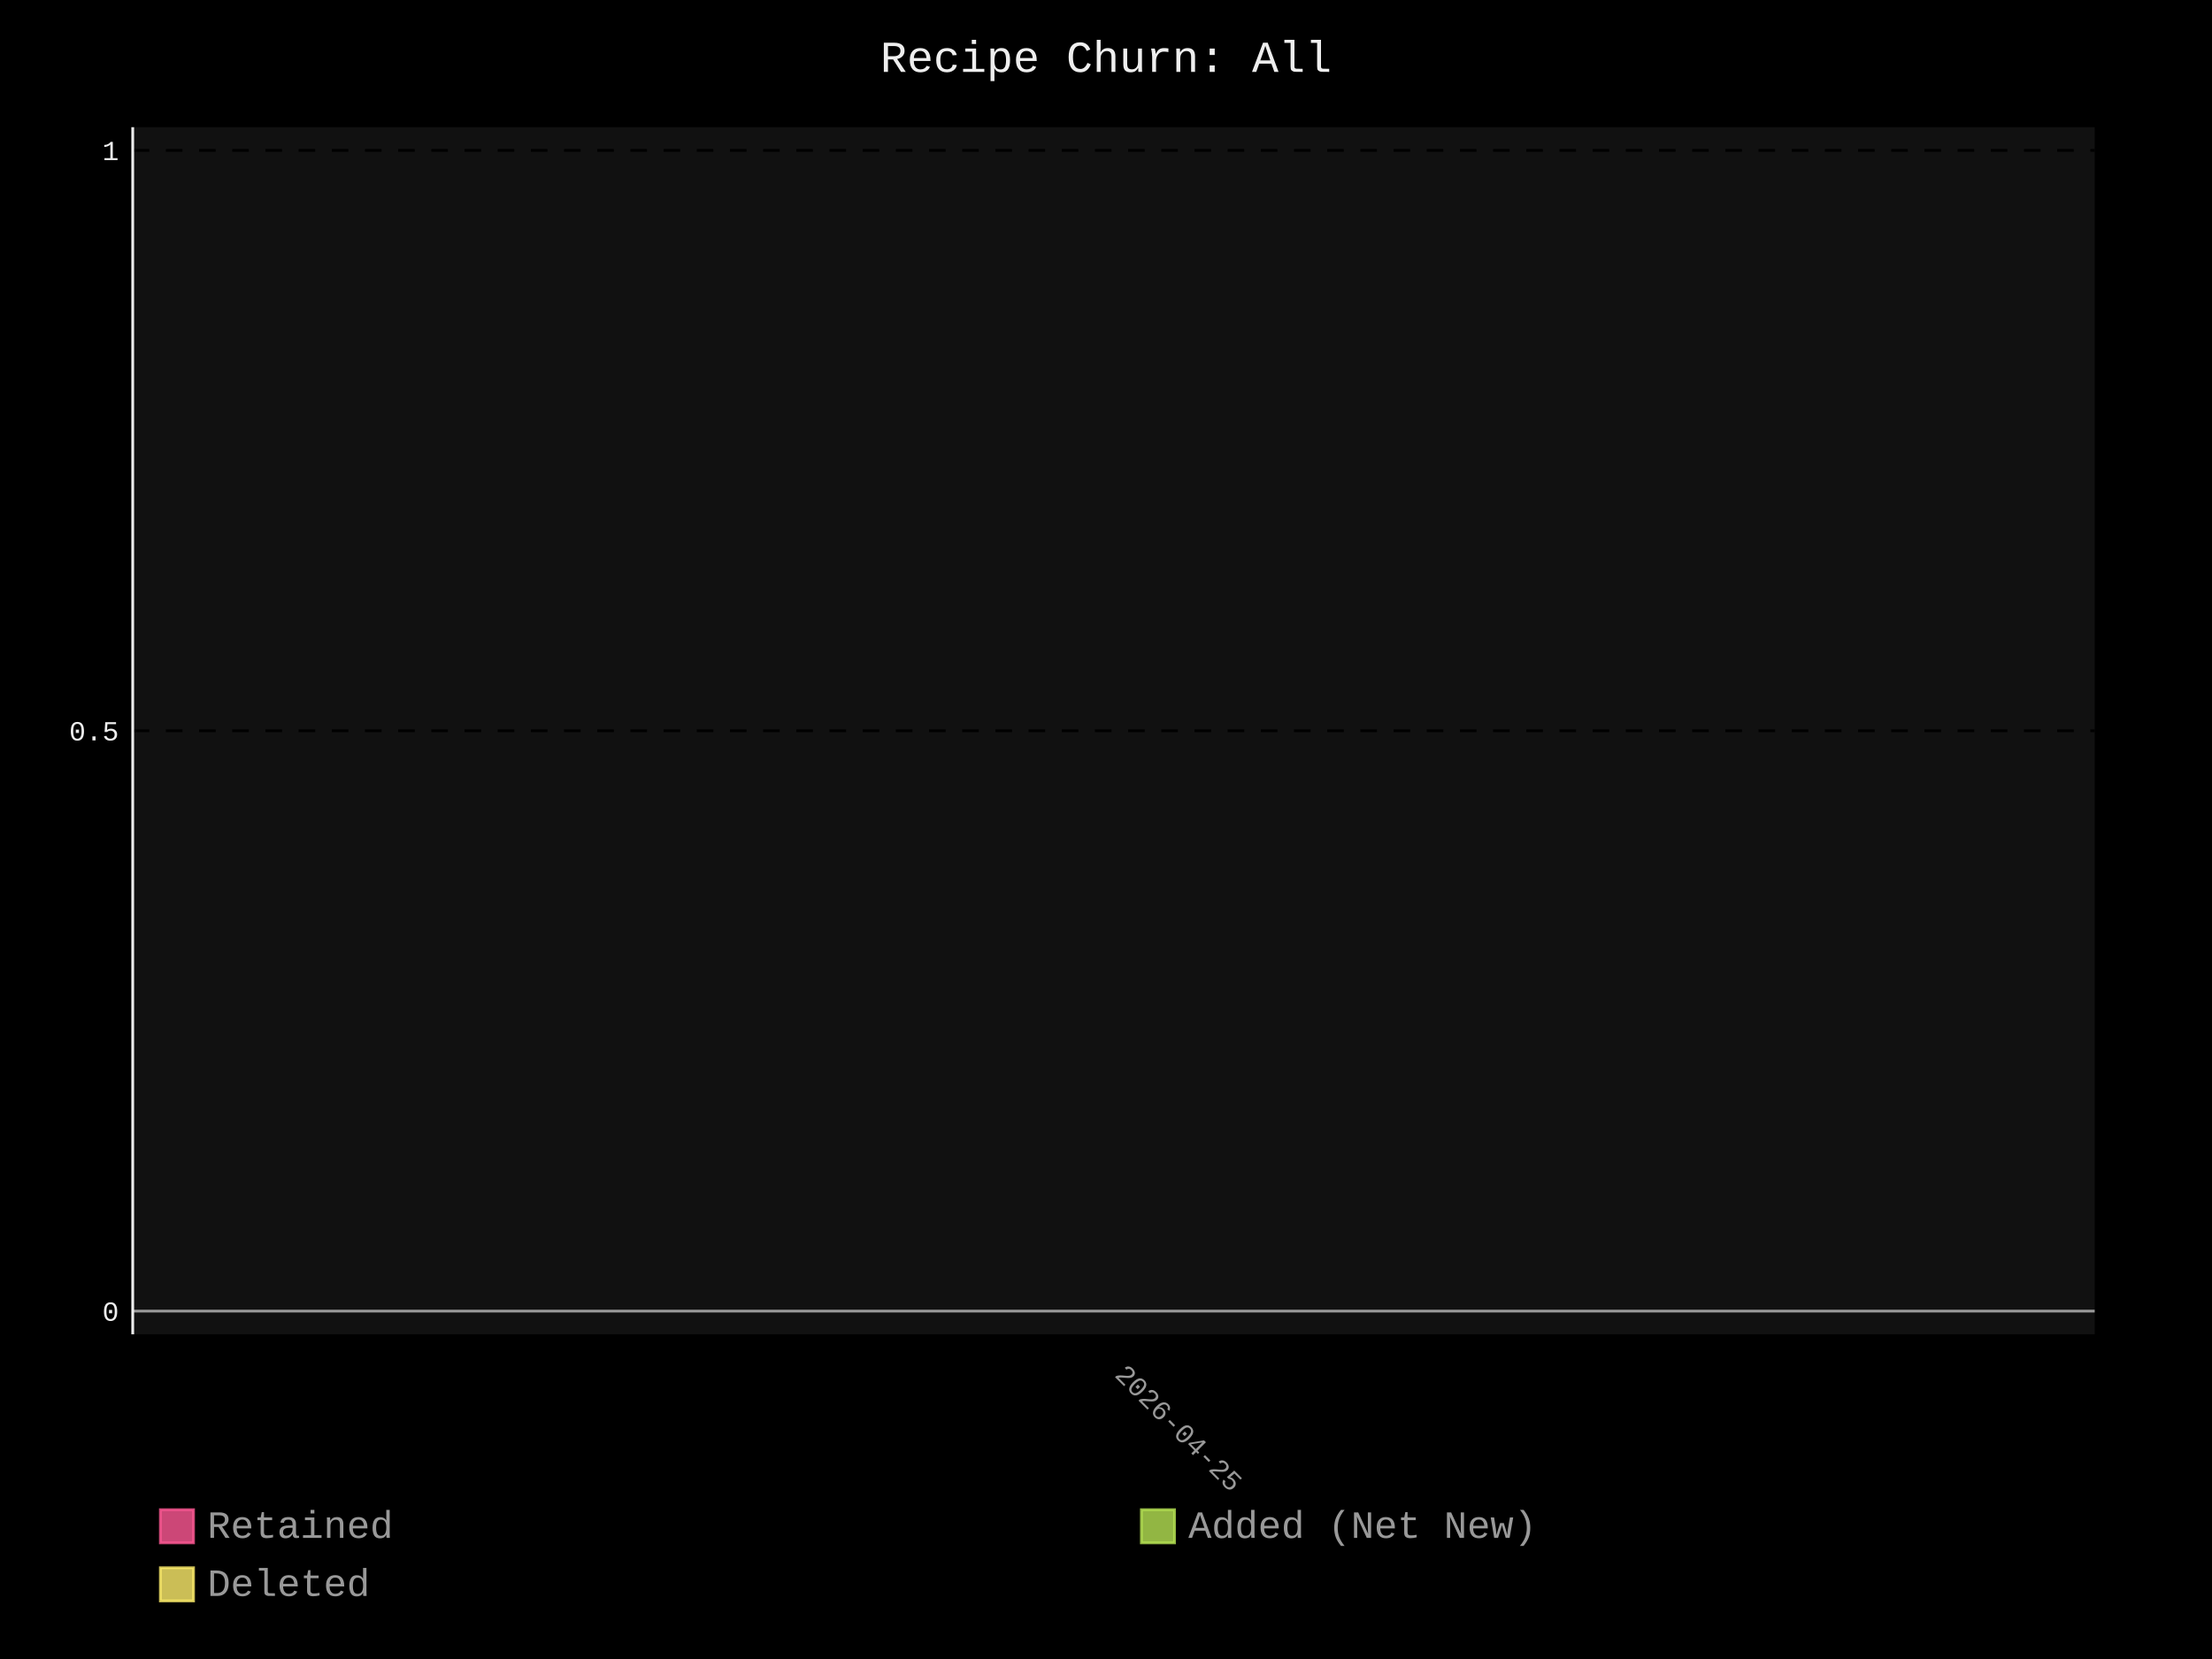
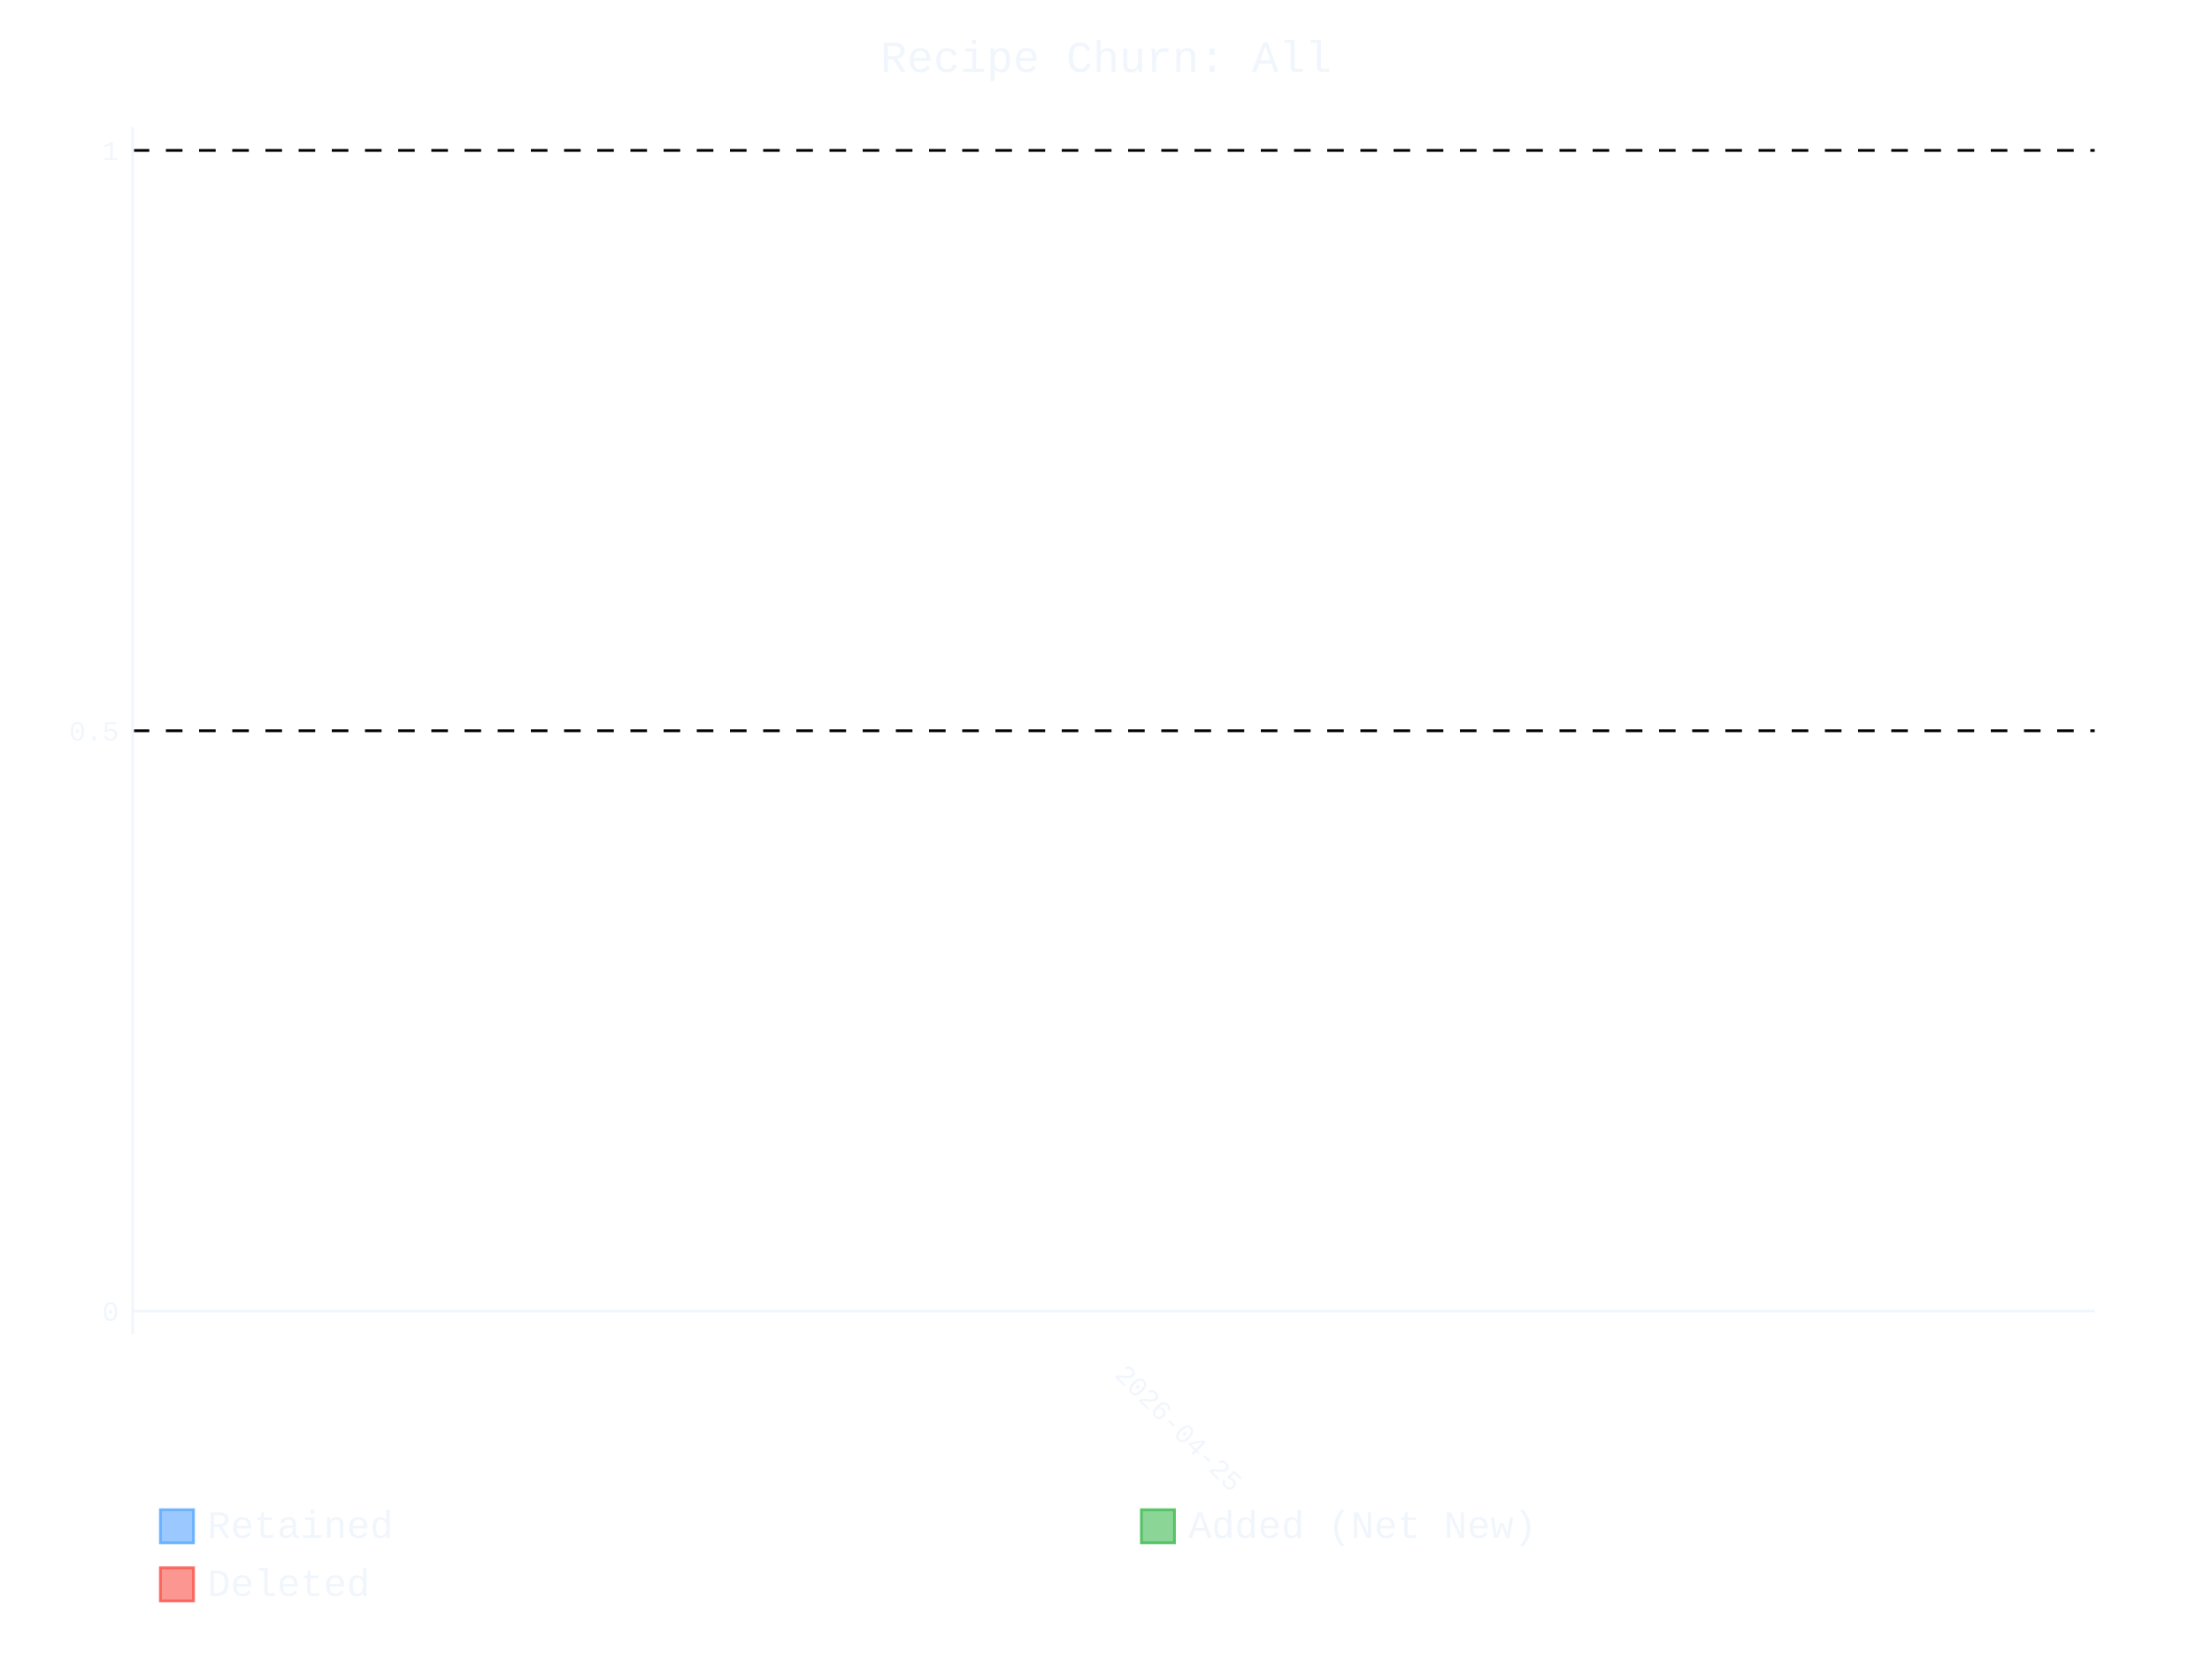
- <svg xmlns="http://www.w3.org/2000/svg" id="chart-af3cc705-e692-4795-bfae-b98bd26f6706" class="pygal-chart" viewBox="0 0 800 600">
+ <svg xmlns="http://www.w3.org/2000/svg" id="chart-2f0f6c24-7b89-4306-8d79-5e93be55d204" class="pygal-chart" viewBox="0 0 800 600">
  <defs>
-     <style type="text/css">#chart-af3cc705-e692-4795-bfae-b98bd26f6706{-webkit-user-select:none;-webkit-font-smoothing:antialiased;font-family:Consolas,"Liberation Mono",Menlo,Courier,monospace}#chart-af3cc705-e692-4795-bfae-b98bd26f6706 .title{font-family:Consolas,"Liberation Mono",Menlo,Courier,monospace;font-size:16px}#chart-af3cc705-e692-4795-bfae-b98bd26f6706 .legends .legend text{font-family:Consolas,"Liberation Mono",Menlo,Courier,monospace;font-size:14px}#chart-af3cc705-e692-4795-bfae-b98bd26f6706 .axis text{font-family:Consolas,"Liberation Mono",Menlo,Courier,monospace;font-size:10px}#chart-af3cc705-e692-4795-bfae-b98bd26f6706 .axis text.major{font-family:Consolas,"Liberation Mono",Menlo,Courier,monospace;font-size:10px}#chart-af3cc705-e692-4795-bfae-b98bd26f6706 .text-overlay text.value{font-family:Consolas,"Liberation Mono",Menlo,Courier,monospace;font-size:16px}#chart-af3cc705-e692-4795-bfae-b98bd26f6706 .text-overlay text.label{font-family:Consolas,"Liberation Mono",Menlo,Courier,monospace;font-size:10px}#chart-af3cc705-e692-4795-bfae-b98bd26f6706 .tooltip{font-family:Consolas,"Liberation Mono",Menlo,Courier,monospace;font-size:14px}#chart-af3cc705-e692-4795-bfae-b98bd26f6706 text.no_data{font-family:Consolas,"Liberation Mono",Menlo,Courier,monospace;font-size:64px}
- #chart-af3cc705-e692-4795-bfae-b98bd26f6706{background-color:black}#chart-af3cc705-e692-4795-bfae-b98bd26f6706 path,#chart-af3cc705-e692-4795-bfae-b98bd26f6706 line,#chart-af3cc705-e692-4795-bfae-b98bd26f6706 rect,#chart-af3cc705-e692-4795-bfae-b98bd26f6706 circle{-webkit-transition:250ms;-moz-transition:250ms;transition:250ms}#chart-af3cc705-e692-4795-bfae-b98bd26f6706 .graph &gt; .background{fill:black}#chart-af3cc705-e692-4795-bfae-b98bd26f6706 .plot &gt; .background{fill:#111}#chart-af3cc705-e692-4795-bfae-b98bd26f6706 .graph{fill:#999}#chart-af3cc705-e692-4795-bfae-b98bd26f6706 text.no_data{fill:#eee}#chart-af3cc705-e692-4795-bfae-b98bd26f6706 .title{fill:#eee}#chart-af3cc705-e692-4795-bfae-b98bd26f6706 .legends .legend text{fill:#999}#chart-af3cc705-e692-4795-bfae-b98bd26f6706 .legends .legend:hover text{fill:#eee}#chart-af3cc705-e692-4795-bfae-b98bd26f6706 .axis .line{stroke:#eee}#chart-af3cc705-e692-4795-bfae-b98bd26f6706 .axis .guide.line{stroke:#555}#chart-af3cc705-e692-4795-bfae-b98bd26f6706 .axis .major.line{stroke:#999}#chart-af3cc705-e692-4795-bfae-b98bd26f6706 .axis text.major{fill:#eee}#chart-af3cc705-e692-4795-bfae-b98bd26f6706 .axis.y .guides:hover .guide.line,#chart-af3cc705-e692-4795-bfae-b98bd26f6706 .line-graph .axis.x .guides:hover .guide.line,#chart-af3cc705-e692-4795-bfae-b98bd26f6706 .stackedline-graph .axis.x .guides:hover .guide.line,#chart-af3cc705-e692-4795-bfae-b98bd26f6706 .xy-graph .axis.x .guides:hover .guide.line{stroke:#eee}#chart-af3cc705-e692-4795-bfae-b98bd26f6706 .axis .guides:hover text{fill:#eee}#chart-af3cc705-e692-4795-bfae-b98bd26f6706 .reactive{fill-opacity:.8;stroke-opacity:.8;stroke-width:1}#chart-af3cc705-e692-4795-bfae-b98bd26f6706 .ci{stroke:#999}#chart-af3cc705-e692-4795-bfae-b98bd26f6706 .reactive.active,#chart-af3cc705-e692-4795-bfae-b98bd26f6706 .active .reactive{fill-opacity:.4;stroke-opacity:.9;stroke-width:4}#chart-af3cc705-e692-4795-bfae-b98bd26f6706 .ci .reactive.active{stroke-width:1.5}#chart-af3cc705-e692-4795-bfae-b98bd26f6706 .series text{fill:#eee}#chart-af3cc705-e692-4795-bfae-b98bd26f6706 .tooltip rect{fill:#111;stroke:#eee;-webkit-transition:opacity 250ms;-moz-transition:opacity 250ms;transition:opacity 250ms}#chart-af3cc705-e692-4795-bfae-b98bd26f6706 .tooltip .label{fill:#999}#chart-af3cc705-e692-4795-bfae-b98bd26f6706 .tooltip .label{fill:#999}#chart-af3cc705-e692-4795-bfae-b98bd26f6706 .tooltip .legend{font-size:.8em;fill:#555}#chart-af3cc705-e692-4795-bfae-b98bd26f6706 .tooltip .x_label{font-size:.6em;fill:#eee}#chart-af3cc705-e692-4795-bfae-b98bd26f6706 .tooltip .xlink{font-size:.5em;text-decoration:underline}#chart-af3cc705-e692-4795-bfae-b98bd26f6706 .tooltip .value{font-size:1.5em}#chart-af3cc705-e692-4795-bfae-b98bd26f6706 .bound{font-size:.5em}#chart-af3cc705-e692-4795-bfae-b98bd26f6706 .max-value{font-size:.75em;fill:#555}#chart-af3cc705-e692-4795-bfae-b98bd26f6706 .map-element{fill:#111;stroke:#555 !important}#chart-af3cc705-e692-4795-bfae-b98bd26f6706 .map-element .reactive{fill-opacity:inherit;stroke-opacity:inherit}#chart-af3cc705-e692-4795-bfae-b98bd26f6706 .color-0,#chart-af3cc705-e692-4795-bfae-b98bd26f6706 .color-0 a:visited{stroke:#ff5995;fill:#ff5995}#chart-af3cc705-e692-4795-bfae-b98bd26f6706 .color-1,#chart-af3cc705-e692-4795-bfae-b98bd26f6706 .color-1 a:visited{stroke:#b6e354;fill:#b6e354}#chart-af3cc705-e692-4795-bfae-b98bd26f6706 .color-2,#chart-af3cc705-e692-4795-bfae-b98bd26f6706 .color-2 a:visited{stroke:#feed6c;fill:#feed6c}#chart-af3cc705-e692-4795-bfae-b98bd26f6706 .text-overlay .color-0 text{fill:black}#chart-af3cc705-e692-4795-bfae-b98bd26f6706 .text-overlay .color-1 text{fill:black}#chart-af3cc705-e692-4795-bfae-b98bd26f6706 .text-overlay .color-2 text{fill:black}
- #chart-af3cc705-e692-4795-bfae-b98bd26f6706 text.no_data{text-anchor:middle}#chart-af3cc705-e692-4795-bfae-b98bd26f6706 .guide.line{fill:none}#chart-af3cc705-e692-4795-bfae-b98bd26f6706 .centered{text-anchor:middle}#chart-af3cc705-e692-4795-bfae-b98bd26f6706 .title{text-anchor:middle}#chart-af3cc705-e692-4795-bfae-b98bd26f6706 .legends .legend text{fill-opacity:1}#chart-af3cc705-e692-4795-bfae-b98bd26f6706 .axis.x text{text-anchor:middle}#chart-af3cc705-e692-4795-bfae-b98bd26f6706 .axis.x:not(.web) text[transform]{text-anchor:start}#chart-af3cc705-e692-4795-bfae-b98bd26f6706 .axis.x:not(.web) text[transform].backwards{text-anchor:end}#chart-af3cc705-e692-4795-bfae-b98bd26f6706 .axis.y text{text-anchor:end}#chart-af3cc705-e692-4795-bfae-b98bd26f6706 .axis.y text[transform].backwards{text-anchor:start}#chart-af3cc705-e692-4795-bfae-b98bd26f6706 .axis.y2 text{text-anchor:start}#chart-af3cc705-e692-4795-bfae-b98bd26f6706 .axis.y2 text[transform].backwards{text-anchor:end}#chart-af3cc705-e692-4795-bfae-b98bd26f6706 .axis .guide.line{stroke-dasharray:4,4;stroke:black}#chart-af3cc705-e692-4795-bfae-b98bd26f6706 .axis .major.guide.line{stroke-dasharray:6,6;stroke:black}#chart-af3cc705-e692-4795-bfae-b98bd26f6706 .horizontal .axis.y .guide.line,#chart-af3cc705-e692-4795-bfae-b98bd26f6706 .horizontal .axis.y2 .guide.line,#chart-af3cc705-e692-4795-bfae-b98bd26f6706 .vertical .axis.x .guide.line{opacity:0}#chart-af3cc705-e692-4795-bfae-b98bd26f6706 .horizontal .axis.always_show .guide.line,#chart-af3cc705-e692-4795-bfae-b98bd26f6706 .vertical .axis.always_show .guide.line{opacity:1 !important}#chart-af3cc705-e692-4795-bfae-b98bd26f6706 .axis.y .guides:hover .guide.line,#chart-af3cc705-e692-4795-bfae-b98bd26f6706 .axis.y2 .guides:hover .guide.line,#chart-af3cc705-e692-4795-bfae-b98bd26f6706 .axis.x .guides:hover .guide.line{opacity:1}#chart-af3cc705-e692-4795-bfae-b98bd26f6706 .axis .guides:hover text{opacity:1}#chart-af3cc705-e692-4795-bfae-b98bd26f6706 .nofill{fill:none}#chart-af3cc705-e692-4795-bfae-b98bd26f6706 .subtle-fill{fill-opacity:.2}#chart-af3cc705-e692-4795-bfae-b98bd26f6706 .dot{stroke-width:1px;fill-opacity:1;stroke-opacity:1}#chart-af3cc705-e692-4795-bfae-b98bd26f6706 .dot.active{stroke-width:5px}#chart-af3cc705-e692-4795-bfae-b98bd26f6706 .dot.negative{fill:transparent}#chart-af3cc705-e692-4795-bfae-b98bd26f6706 text,#chart-af3cc705-e692-4795-bfae-b98bd26f6706 tspan{stroke:none !important}#chart-af3cc705-e692-4795-bfae-b98bd26f6706 .series text.active{opacity:1}#chart-af3cc705-e692-4795-bfae-b98bd26f6706 .tooltip rect{fill-opacity:.95;stroke-width:.5}#chart-af3cc705-e692-4795-bfae-b98bd26f6706 .tooltip text{fill-opacity:1}#chart-af3cc705-e692-4795-bfae-b98bd26f6706 .showable{visibility:hidden}#chart-af3cc705-e692-4795-bfae-b98bd26f6706 .showable.shown{visibility:visible}#chart-af3cc705-e692-4795-bfae-b98bd26f6706 .gauge-background{fill:rgba(229,229,229,1);stroke:none}#chart-af3cc705-e692-4795-bfae-b98bd26f6706 .bg-lines{stroke:black;stroke-width:2px}</style>
+     <style type="text/css">#chart-2f0f6c24-7b89-4306-8d79-5e93be55d204{-webkit-user-select:none;-webkit-font-smoothing:antialiased;font-family:Consolas,"Liberation Mono",Menlo,Courier,monospace}#chart-2f0f6c24-7b89-4306-8d79-5e93be55d204 .title{font-family:Consolas,"Liberation Mono",Menlo,Courier,monospace;font-size:16px}#chart-2f0f6c24-7b89-4306-8d79-5e93be55d204 .legends .legend text{font-family:Consolas,"Liberation Mono",Menlo,Courier,monospace;font-size:14px}#chart-2f0f6c24-7b89-4306-8d79-5e93be55d204 .axis text{font-family:Consolas,"Liberation Mono",Menlo,Courier,monospace;font-size:10px}#chart-2f0f6c24-7b89-4306-8d79-5e93be55d204 .axis text.major{font-family:Consolas,"Liberation Mono",Menlo,Courier,monospace;font-size:10px}#chart-2f0f6c24-7b89-4306-8d79-5e93be55d204 .text-overlay text.value{font-family:Consolas,"Liberation Mono",Menlo,Courier,monospace;font-size:16px}#chart-2f0f6c24-7b89-4306-8d79-5e93be55d204 .text-overlay text.label{font-family:Consolas,"Liberation Mono",Menlo,Courier,monospace;font-size:10px}#chart-2f0f6c24-7b89-4306-8d79-5e93be55d204 .tooltip{font-family:Consolas,"Liberation Mono",Menlo,Courier,monospace;font-size:14px}#chart-2f0f6c24-7b89-4306-8d79-5e93be55d204 text.no_data{font-family:Consolas,"Liberation Mono",Menlo,Courier,monospace;font-size:64px}
+ #chart-2f0f6c24-7b89-4306-8d79-5e93be55d204{background-color:transparent}#chart-2f0f6c24-7b89-4306-8d79-5e93be55d204 path,#chart-2f0f6c24-7b89-4306-8d79-5e93be55d204 line,#chart-2f0f6c24-7b89-4306-8d79-5e93be55d204 rect,#chart-2f0f6c24-7b89-4306-8d79-5e93be55d204 circle{-webkit-transition:400ms ease-in;-moz-transition:400ms ease-in;transition:400ms ease-in}#chart-2f0f6c24-7b89-4306-8d79-5e93be55d204 .graph &gt; .background{fill:transparent}#chart-2f0f6c24-7b89-4306-8d79-5e93be55d204 .plot &gt; .background{fill:transparent}#chart-2f0f6c24-7b89-4306-8d79-5e93be55d204 .graph{fill:#f0f6fc}#chart-2f0f6c24-7b89-4306-8d79-5e93be55d204 text.no_data{fill:#f0f6fc}#chart-2f0f6c24-7b89-4306-8d79-5e93be55d204 .title{fill:#f0f6fc}#chart-2f0f6c24-7b89-4306-8d79-5e93be55d204 .legends .legend text{fill:#f0f6fc}#chart-2f0f6c24-7b89-4306-8d79-5e93be55d204 .legends .legend:hover text{fill:#f0f6fc}#chart-2f0f6c24-7b89-4306-8d79-5e93be55d204 .axis .line{stroke:#f0f6fc}#chart-2f0f6c24-7b89-4306-8d79-5e93be55d204 .axis .guide.line{stroke:#9198a1}#chart-2f0f6c24-7b89-4306-8d79-5e93be55d204 .axis .major.line{stroke:#f0f6fc}#chart-2f0f6c24-7b89-4306-8d79-5e93be55d204 .axis text.major{fill:#f0f6fc}#chart-2f0f6c24-7b89-4306-8d79-5e93be55d204 .axis.y .guides:hover .guide.line,#chart-2f0f6c24-7b89-4306-8d79-5e93be55d204 .line-graph .axis.x .guides:hover .guide.line,#chart-2f0f6c24-7b89-4306-8d79-5e93be55d204 .stackedline-graph .axis.x .guides:hover .guide.line,#chart-2f0f6c24-7b89-4306-8d79-5e93be55d204 .xy-graph .axis.x .guides:hover .guide.line{stroke:#f0f6fc}#chart-2f0f6c24-7b89-4306-8d79-5e93be55d204 .axis .guides:hover text{fill:#f0f6fc}#chart-2f0f6c24-7b89-4306-8d79-5e93be55d204 .reactive{fill-opacity:.6;stroke-opacity:.8;stroke-width:1}#chart-2f0f6c24-7b89-4306-8d79-5e93be55d204 .ci{stroke:#f0f6fc}#chart-2f0f6c24-7b89-4306-8d79-5e93be55d204 .reactive.active,#chart-2f0f6c24-7b89-4306-8d79-5e93be55d204 .active .reactive{fill-opacity:.9;stroke-opacity:.9;stroke-width:4}#chart-2f0f6c24-7b89-4306-8d79-5e93be55d204 .ci .reactive.active{stroke-width:1.5}#chart-2f0f6c24-7b89-4306-8d79-5e93be55d204 .series text{fill:#f0f6fc}#chart-2f0f6c24-7b89-4306-8d79-5e93be55d204 .tooltip rect{fill:transparent;stroke:#f0f6fc;-webkit-transition:opacity 400ms ease-in;-moz-transition:opacity 400ms ease-in;transition:opacity 400ms ease-in}#chart-2f0f6c24-7b89-4306-8d79-5e93be55d204 .tooltip .label{fill:#f0f6fc}#chart-2f0f6c24-7b89-4306-8d79-5e93be55d204 .tooltip .label{fill:#f0f6fc}#chart-2f0f6c24-7b89-4306-8d79-5e93be55d204 .tooltip .legend{font-size:.8em;fill:#9198a1}#chart-2f0f6c24-7b89-4306-8d79-5e93be55d204 .tooltip .x_label{font-size:.6em;fill:#f0f6fc}#chart-2f0f6c24-7b89-4306-8d79-5e93be55d204 .tooltip .xlink{font-size:.5em;text-decoration:underline}#chart-2f0f6c24-7b89-4306-8d79-5e93be55d204 .tooltip .value{font-size:1.5em}#chart-2f0f6c24-7b89-4306-8d79-5e93be55d204 .bound{font-size:.5em}#chart-2f0f6c24-7b89-4306-8d79-5e93be55d204 .max-value{font-size:.75em;fill:#9198a1}#chart-2f0f6c24-7b89-4306-8d79-5e93be55d204 .map-element{fill:transparent;stroke:#9198a1 !important}#chart-2f0f6c24-7b89-4306-8d79-5e93be55d204 .map-element .reactive{fill-opacity:inherit;stroke-opacity:inherit}#chart-2f0f6c24-7b89-4306-8d79-5e93be55d204 .color-0,#chart-2f0f6c24-7b89-4306-8d79-5e93be55d204 .color-0 a:visited{stroke:#58a6ff;fill:#58a6ff}#chart-2f0f6c24-7b89-4306-8d79-5e93be55d204 .color-1,#chart-2f0f6c24-7b89-4306-8d79-5e93be55d204 .color-1 a:visited{stroke:#3fb950;fill:#3fb950}#chart-2f0f6c24-7b89-4306-8d79-5e93be55d204 .color-2,#chart-2f0f6c24-7b89-4306-8d79-5e93be55d204 .color-2 a:visited{stroke:#f85149;fill:#f85149}#chart-2f0f6c24-7b89-4306-8d79-5e93be55d204 .text-overlay .color-0 text{fill:black}#chart-2f0f6c24-7b89-4306-8d79-5e93be55d204 .text-overlay .color-1 text{fill:black}#chart-2f0f6c24-7b89-4306-8d79-5e93be55d204 .text-overlay .color-2 text{fill:black}
+ #chart-2f0f6c24-7b89-4306-8d79-5e93be55d204 text.no_data{text-anchor:middle}#chart-2f0f6c24-7b89-4306-8d79-5e93be55d204 .guide.line{fill:none}#chart-2f0f6c24-7b89-4306-8d79-5e93be55d204 .centered{text-anchor:middle}#chart-2f0f6c24-7b89-4306-8d79-5e93be55d204 .title{text-anchor:middle}#chart-2f0f6c24-7b89-4306-8d79-5e93be55d204 .legends .legend text{fill-opacity:1}#chart-2f0f6c24-7b89-4306-8d79-5e93be55d204 .axis.x text{text-anchor:middle}#chart-2f0f6c24-7b89-4306-8d79-5e93be55d204 .axis.x:not(.web) text[transform]{text-anchor:start}#chart-2f0f6c24-7b89-4306-8d79-5e93be55d204 .axis.x:not(.web) text[transform].backwards{text-anchor:end}#chart-2f0f6c24-7b89-4306-8d79-5e93be55d204 .axis.y text{text-anchor:end}#chart-2f0f6c24-7b89-4306-8d79-5e93be55d204 .axis.y text[transform].backwards{text-anchor:start}#chart-2f0f6c24-7b89-4306-8d79-5e93be55d204 .axis.y2 text{text-anchor:start}#chart-2f0f6c24-7b89-4306-8d79-5e93be55d204 .axis.y2 text[transform].backwards{text-anchor:end}#chart-2f0f6c24-7b89-4306-8d79-5e93be55d204 .axis .guide.line{stroke-dasharray:4,4;stroke:black}#chart-2f0f6c24-7b89-4306-8d79-5e93be55d204 .axis .major.guide.line{stroke-dasharray:6,6;stroke:black}#chart-2f0f6c24-7b89-4306-8d79-5e93be55d204 .horizontal .axis.y .guide.line,#chart-2f0f6c24-7b89-4306-8d79-5e93be55d204 .horizontal .axis.y2 .guide.line,#chart-2f0f6c24-7b89-4306-8d79-5e93be55d204 .vertical .axis.x .guide.line{opacity:0}#chart-2f0f6c24-7b89-4306-8d79-5e93be55d204 .horizontal .axis.always_show .guide.line,#chart-2f0f6c24-7b89-4306-8d79-5e93be55d204 .vertical .axis.always_show .guide.line{opacity:1 !important}#chart-2f0f6c24-7b89-4306-8d79-5e93be55d204 .axis.y .guides:hover .guide.line,#chart-2f0f6c24-7b89-4306-8d79-5e93be55d204 .axis.y2 .guides:hover .guide.line,#chart-2f0f6c24-7b89-4306-8d79-5e93be55d204 .axis.x .guides:hover .guide.line{opacity:1}#chart-2f0f6c24-7b89-4306-8d79-5e93be55d204 .axis .guides:hover text{opacity:1}#chart-2f0f6c24-7b89-4306-8d79-5e93be55d204 .nofill{fill:none}#chart-2f0f6c24-7b89-4306-8d79-5e93be55d204 .subtle-fill{fill-opacity:.2}#chart-2f0f6c24-7b89-4306-8d79-5e93be55d204 .dot{stroke-width:1px;fill-opacity:1;stroke-opacity:1}#chart-2f0f6c24-7b89-4306-8d79-5e93be55d204 .dot.active{stroke-width:5px}#chart-2f0f6c24-7b89-4306-8d79-5e93be55d204 .dot.negative{fill:transparent}#chart-2f0f6c24-7b89-4306-8d79-5e93be55d204 text,#chart-2f0f6c24-7b89-4306-8d79-5e93be55d204 tspan{stroke:none !important}#chart-2f0f6c24-7b89-4306-8d79-5e93be55d204 .series text.active{opacity:1}#chart-2f0f6c24-7b89-4306-8d79-5e93be55d204 .tooltip rect{fill-opacity:.95;stroke-width:.5}#chart-2f0f6c24-7b89-4306-8d79-5e93be55d204 .tooltip text{fill-opacity:1}#chart-2f0f6c24-7b89-4306-8d79-5e93be55d204 .showable{visibility:hidden}#chart-2f0f6c24-7b89-4306-8d79-5e93be55d204 .showable.shown{visibility:visible}#chart-2f0f6c24-7b89-4306-8d79-5e93be55d204 .gauge-background{fill:rgba(229,229,229,1);stroke:none}#chart-2f0f6c24-7b89-4306-8d79-5e93be55d204 .bg-lines{stroke:transparent;stroke-width:2px}</style>
  </defs>
  <g class="graph stackedbar-graph vertical">
    <rect x="0" y="0" width="800" height="600" class="background" />
    <g transform="translate(48, 46)" class="plot">
      <rect x="0" y="0" width="709.574" height="436.574" class="background" />
      <g class="axis y always_show">
        <g class="guides">
          <path d="M0 428.178 h709.574" class="axis major line" />
          <text x="-5" y="431.678" class="major">0</text>
        </g>
        <g class="guides">
          <path d="M0 218.287 h709.574" class="major guide line" />
          <text x="-5" y="221.787" class="major">0.5</text>
        </g>
        <g class="guides">
          <path d="M0 8.396 h709.574" class="major guide line" />
          <text x="-5" y="11.896" class="major">1</text>
        </g>
      </g>
      <g class="axis x">
        <path d="M0 0 v436.574" class="line" />
        <g class="guides">
          <path d="M354.787 0 v436.574" class="guide line" />
          <text x="354.787" y="451.574" class="" transform="rotate(45 354.7868 451.5736)">2026-04-25</text>
        </g>
      </g>
      <g class="series serie-0 color-0">
        <g class="bars">
          <g class="bar">
            <rect x="54.583" y="428.178" rx="0" ry="0" width="600.408" height="0.0" class="rect reactive tooltip-trigger" />
          </g>
        </g>
      </g>
      <g class="series serie-1 color-1">
        <g class="bars">
          <g class="bar">
            <rect x="54.583" y="428.178" rx="0" ry="0" width="600.408" height="0.0" class="rect reactive tooltip-trigger" />
          </g>
        </g>
      </g>
      <g class="series serie-2 color-2">
        <g class="bars">
          <g class="bar">
            <rect x="54.583" y="428.178" rx="0" ry="0" width="600.408" height="0.0" class="rect reactive tooltip-trigger" />
          </g>
        </g>
      </g>
    </g>
    <g class="titles">
      <text x="400.0" y="26" class="title plot_title">Recipe Churn: All</text>
    </g>
    <g transform="translate(48, 46)" class="plot overlay">
      <g class="series serie-0 color-0" />
      <g class="series serie-1 color-1" />
      <g class="series serie-2 color-2" />
    </g>
    <g transform="translate(48, 46)" class="plot text-overlay">
      <g class="series serie-0 color-0" />
      <g class="series serie-1 color-1" />
      <g class="series serie-2 color-2" />
    </g>
    <g transform="translate(48, 46)" class="plot tooltip-overlay">
      <g transform="translate(0 0)" style="opacity: 0" class="tooltip">
        <rect rx="0" ry="0" width="0" height="0" class="tooltip-box" />
        <g class="text" />
      </g>
    </g>
    <g transform="translate(58, 545)" class="legends">
      <g id="activate-serie-0" class="legend reactive activate-serie">
        <rect x="0.0" y="1.0" width="12" height="12" class="color-0 reactive" />
        <text x="17.0" y="11.2">Retained</text>
      </g>
      <g id="activate-serie-1" class="legend reactive activate-serie">
        <rect x="354.787" y="1.0" width="12" height="12" class="color-1 reactive" />
        <text x="371.787" y="11.2">Added (Net New)</text>
      </g>
      <g id="activate-serie-2" class="legend reactive activate-serie">
        <rect x="0.0" y="22.0" width="12" height="12" class="color-2 reactive" />
        <text x="17.0" y="32.2">Deleted</text>
      </g>
    </g>
  </g>
</svg>
